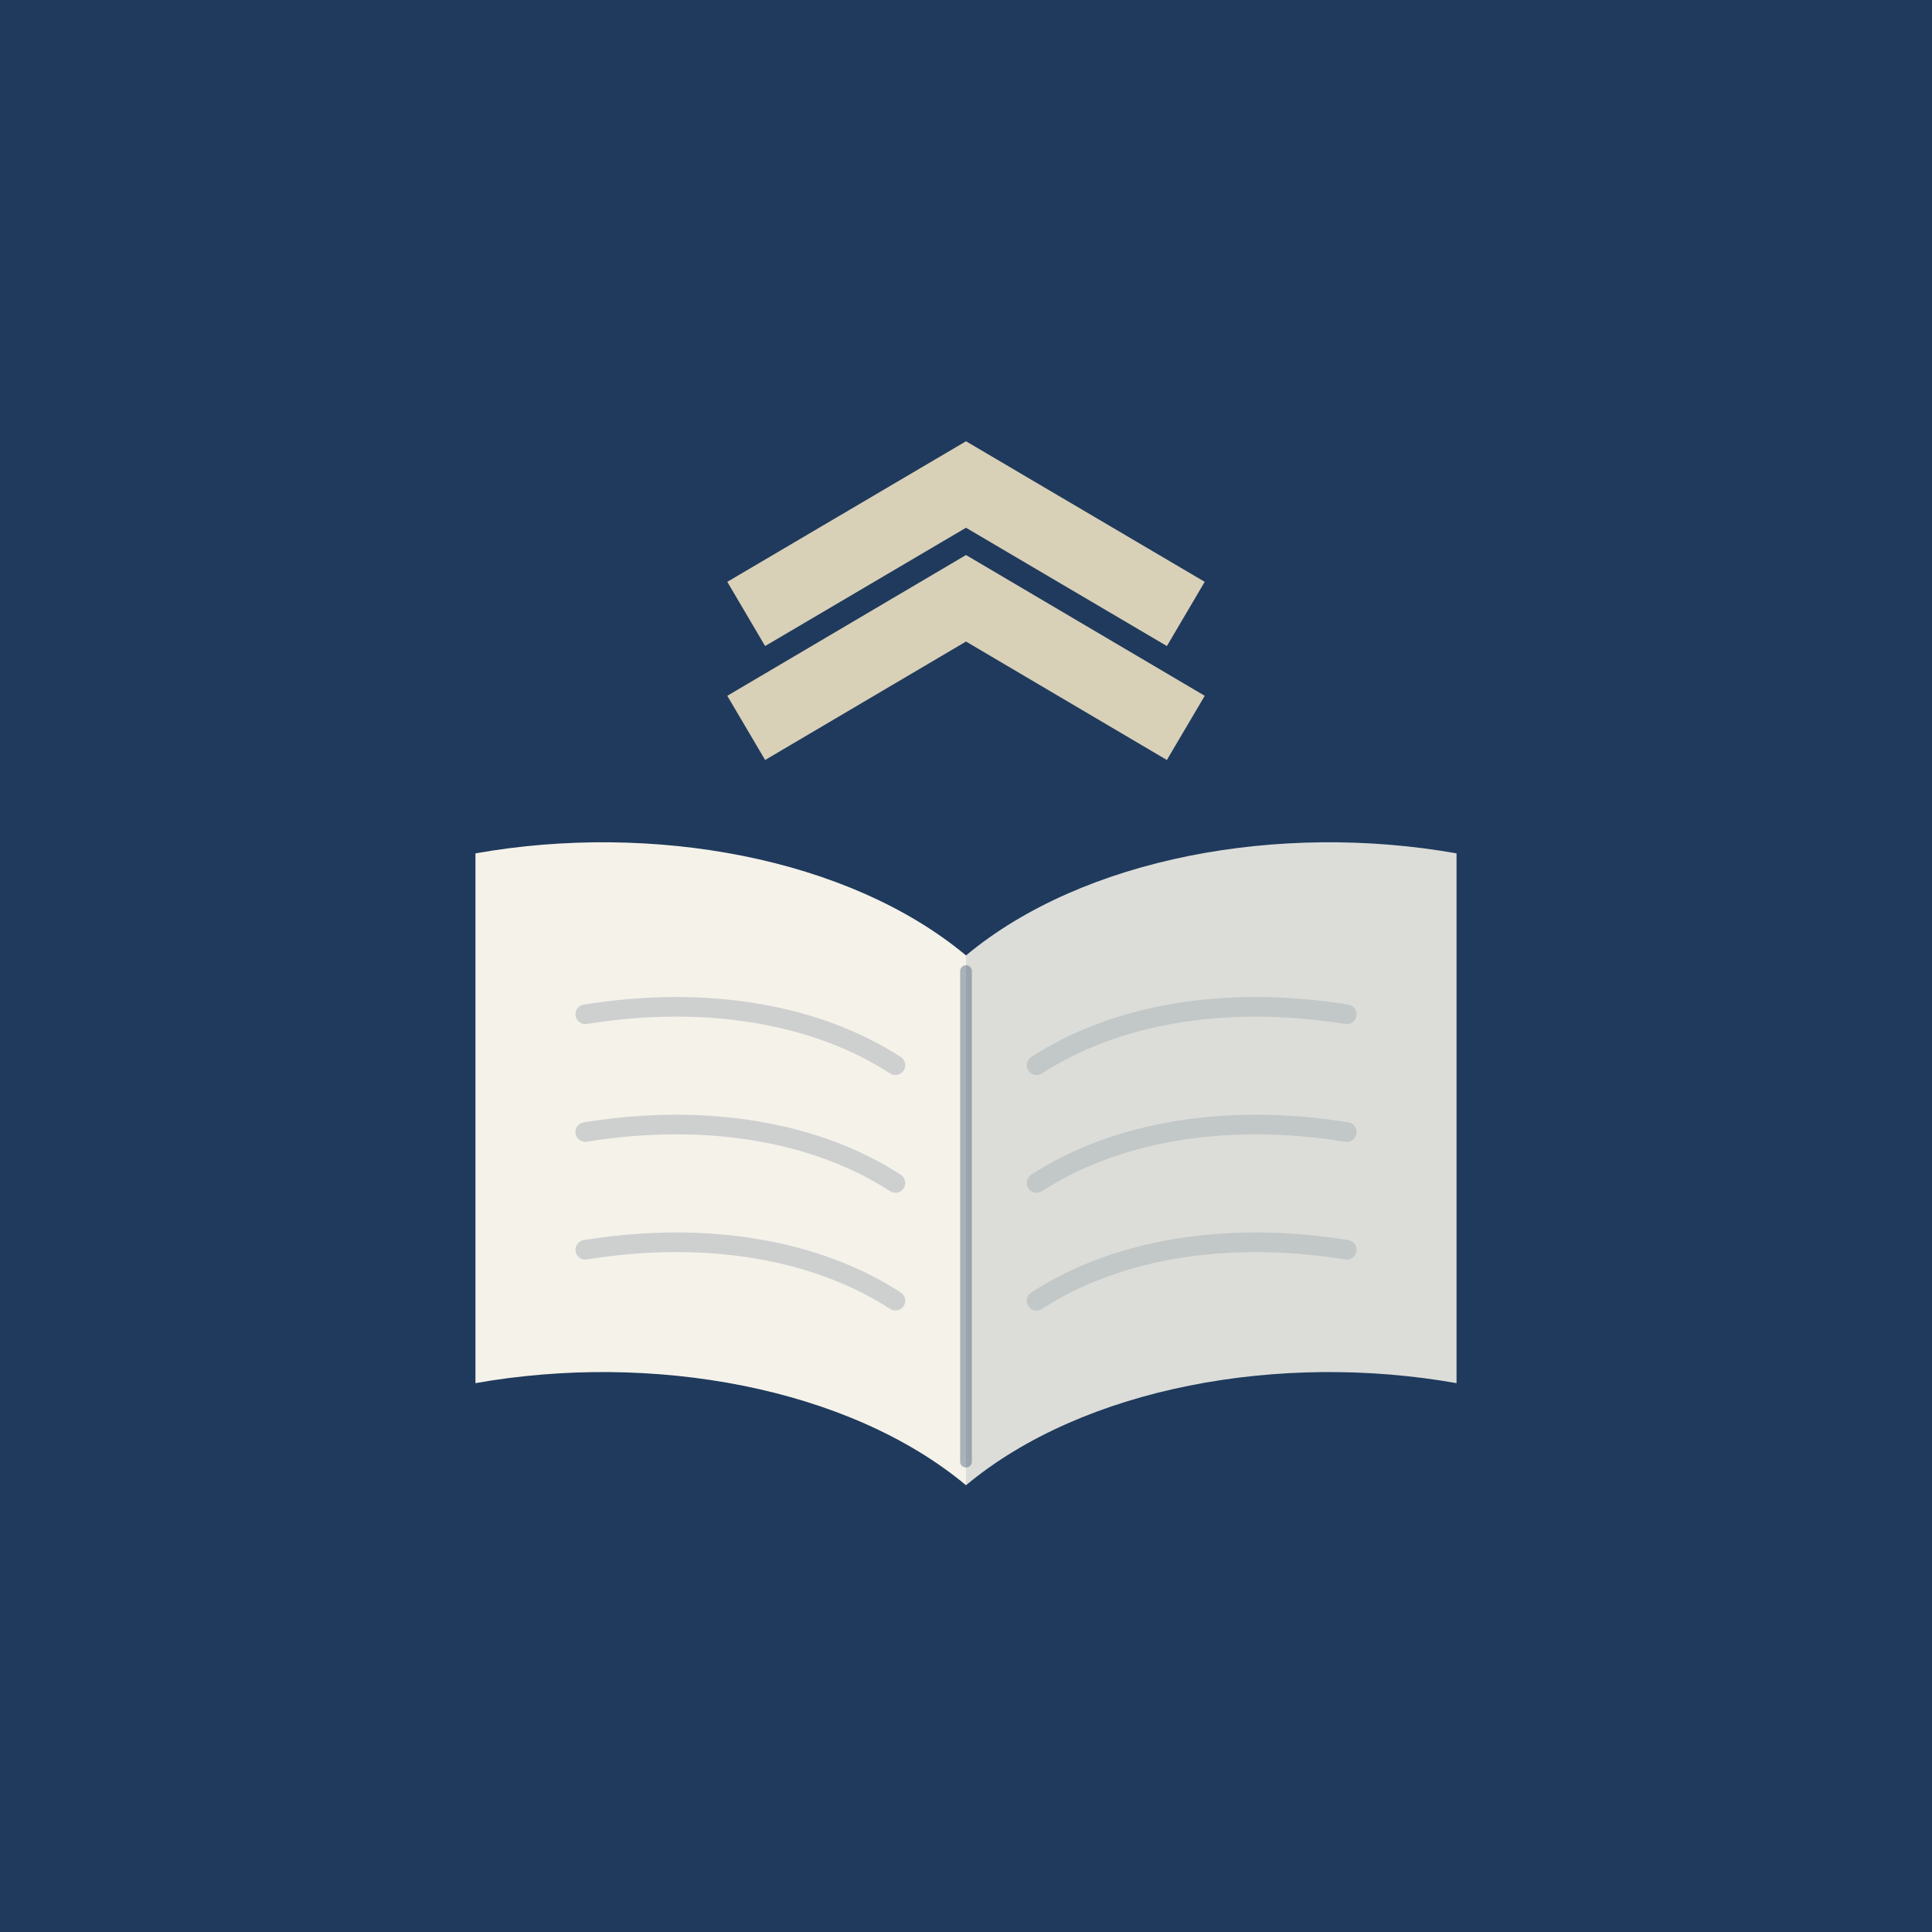
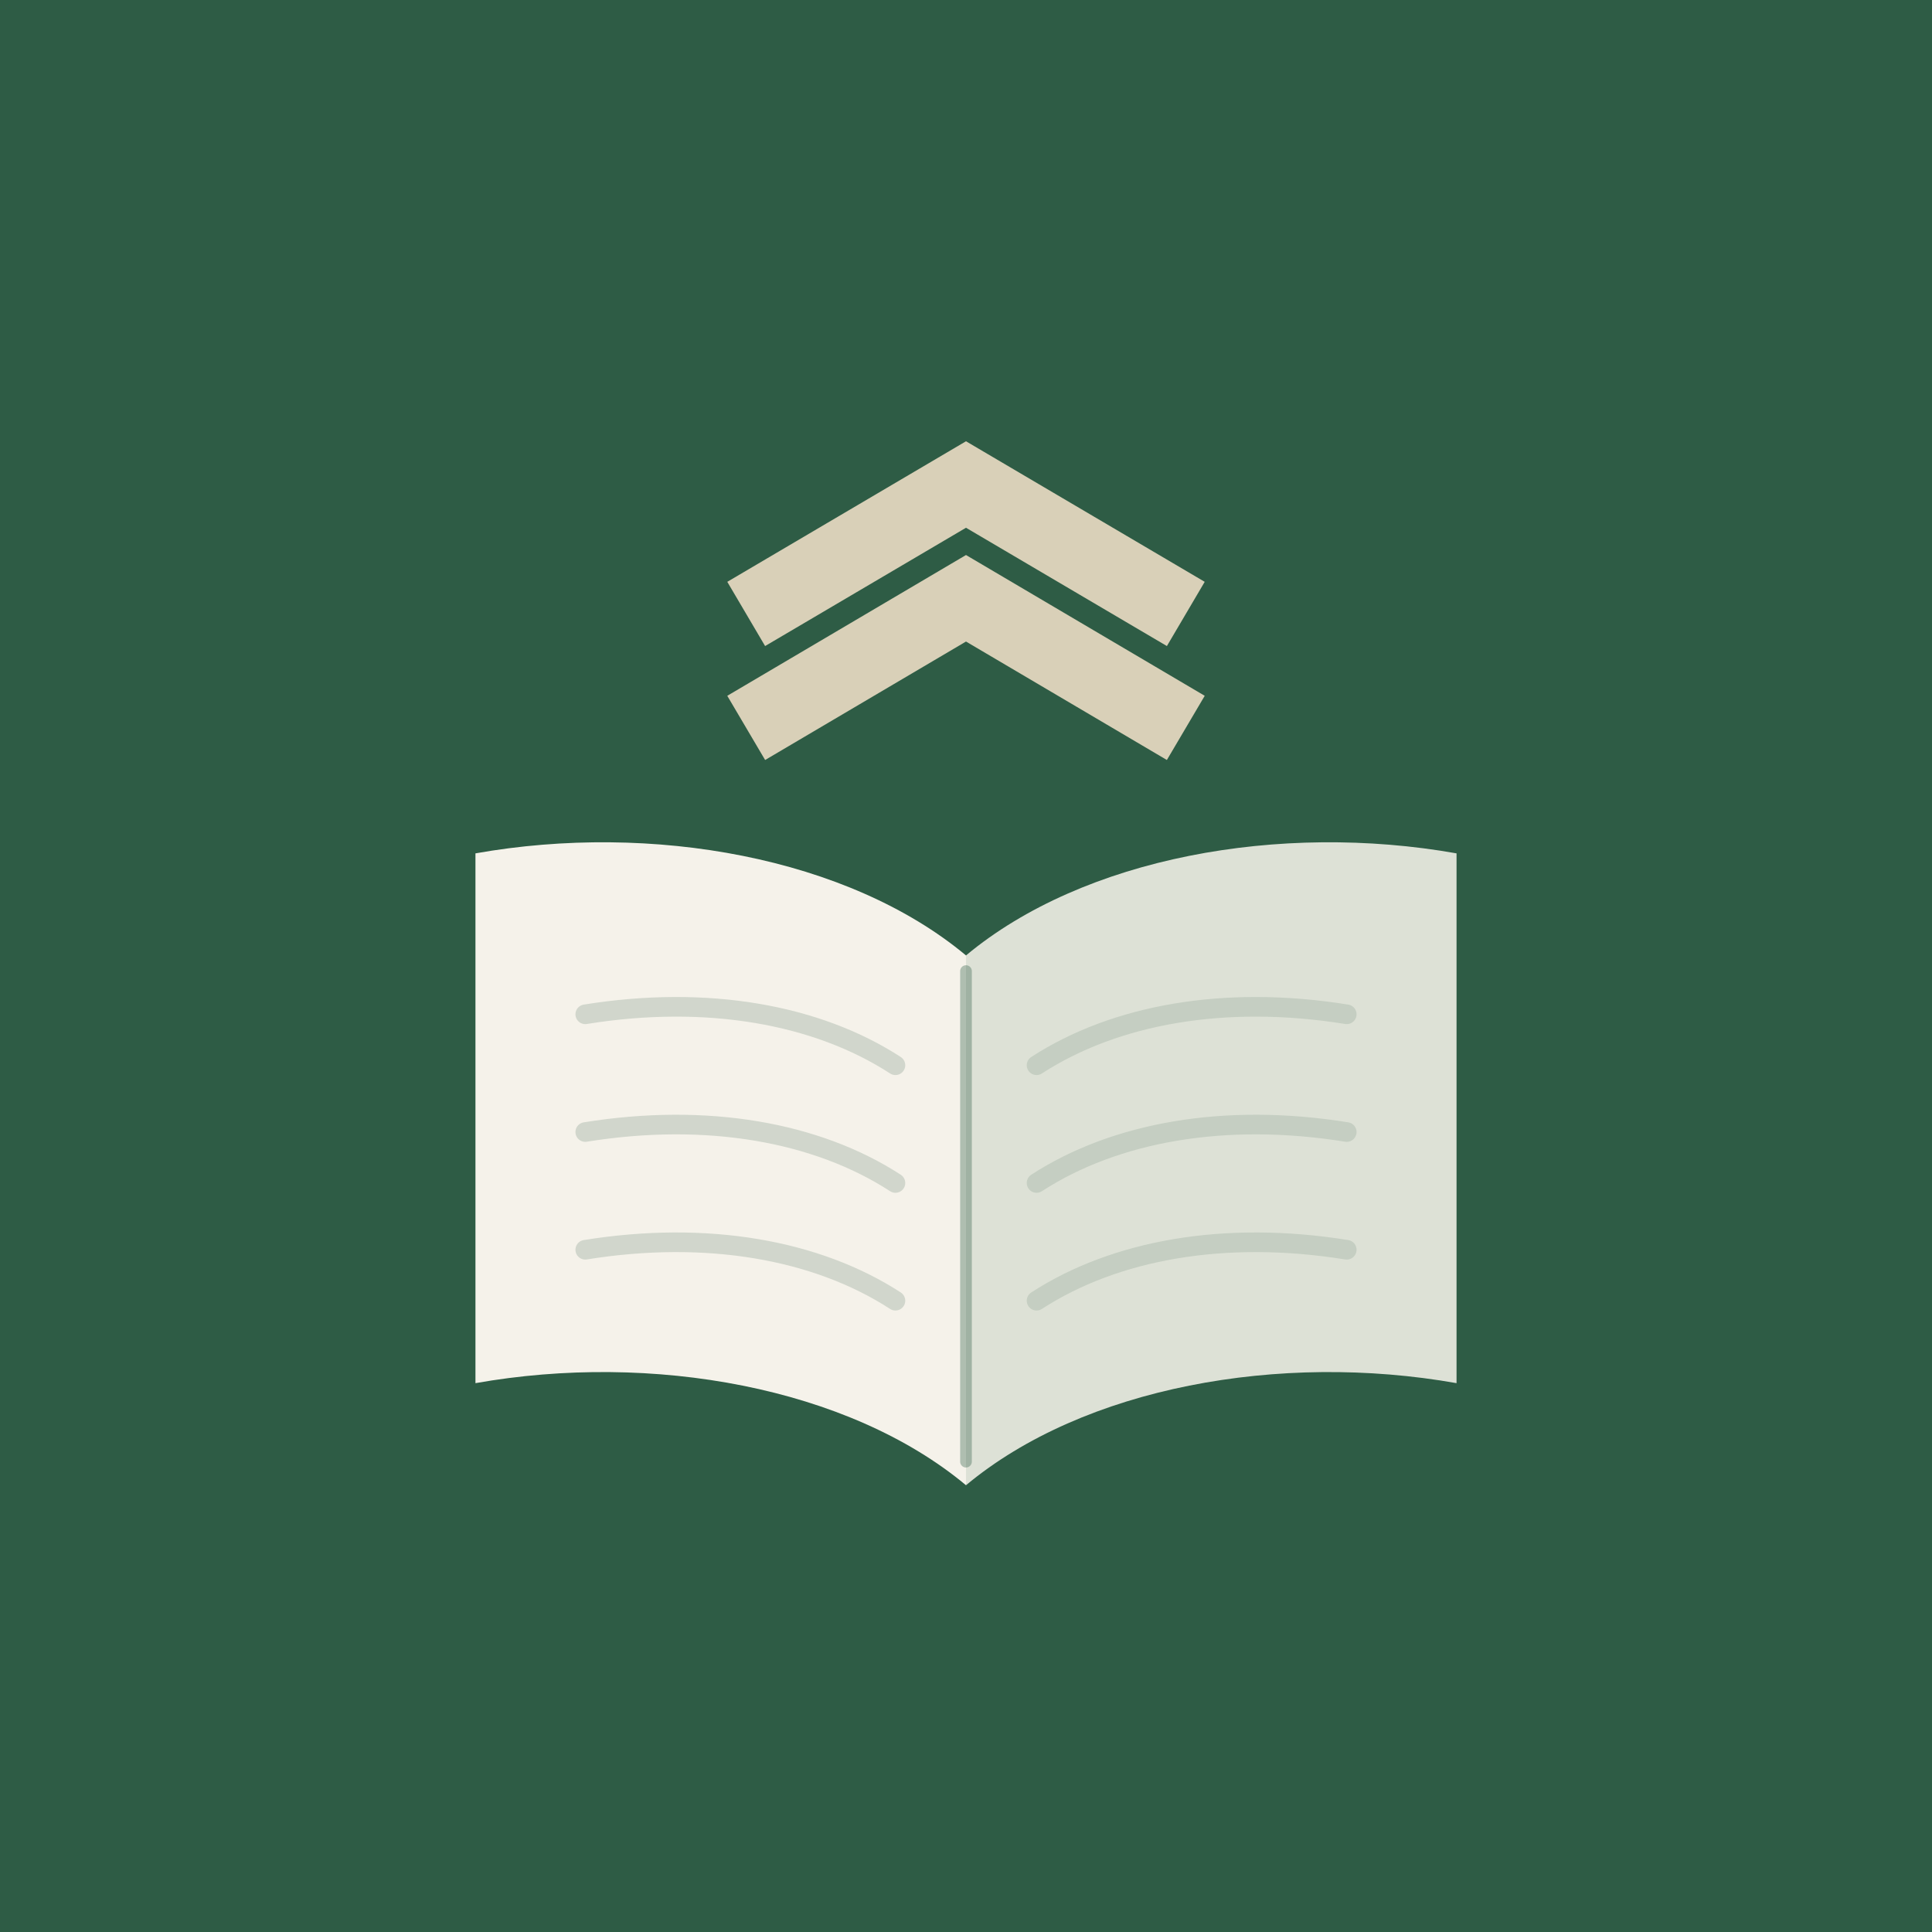
<svg xmlns="http://www.w3.org/2000/svg" viewBox="0 0 1024 1024" width="1024" height="1024">
  <defs>
    <linearGradient id="bg" x1="0" y1="0" x2="1" y2="1">
-       <stop offset="0" stop-color="#1f3a5c" />
-       <stop offset="1" stop-color="#1f3a5c" />
+       <stop offset="0" stop-color="#2e5c45" />
+       <stop offset="1" stop-color="#2e5c45" />
    </linearGradient>
    <radialGradient id="glow" cx=".3" cy=".2" r=".9">
      <stop offset="0" stop-color="#ffffff" stop-opacity=".10" />
      <stop offset=".6" stop-color="#ffffff" stop-opacity="0" />
    </radialGradient>
    <linearGradient id="brass" x1="0" y1="0" x2="1" y2="1">
      <stop offset="0" stop-color="#d9d0b8" />
      <stop offset="1" stop-color="#d9d0b8" />
    </linearGradient>
  </defs>
  <rect width="1024" height="1024" fill="url(#bg)" />
  <path d="M512.0 506.4 C449.6 454.4 345.6 435.7 252.0 452.3 L252.0 733.1 C345.6 716.5 449.6 735.2 512.0 787.2 Z" fill="#f5f2ea" />
  <path d="M512.0 506.4 C574.4 454.4 678.4 435.7 772.0 452.3 L772.0 733.1 C678.4 716.5 574.4 735.2 512.0 787.2 Z" fill="#f5f2ea" opacity=".88" />
-   <path d="M512.0 514.7 L512.0 774.7" stroke="#1f3a5c" stroke-opacity=".35" stroke-width="6.2" stroke-linecap="round" />
-   <path d="M310.2 537.6 C374.7 527.2 433.0 537.6 474.6 564.6 M310.2 600.0 C374.7 589.6 433.0 600.0 474.6 627.0 M310.2 662.4 C374.7 652.0 433.0 662.4 474.6 689.4" stroke="#1f3a5c" stroke-opacity=".18" stroke-width="10.4" fill="none" stroke-linecap="round" />
-   <path d="M549.4 564.6 C591.0 537.6 649.3 527.2 713.8 537.6 M549.4 627.0 C591.0 600.0 649.3 589.6 713.8 600.0 M549.4 689.4 C591.0 662.4 649.3 652.0 713.8 662.4" stroke="#1f3a5c" stroke-opacity=".14" stroke-width="10.4" fill="none" stroke-linecap="round" />
+   <path d="M512.0 514.7 L512.0 774.7" stroke="#2e5c45" stroke-opacity=".35" stroke-width="6.2" stroke-linecap="round" />
+   <path d="M310.2 537.6 C374.7 527.2 433.0 537.6 474.6 564.6 M310.2 600.0 C374.7 589.6 433.0 600.0 474.6 627.0 M310.2 662.4 C374.7 652.0 433.0 662.4 474.6 689.4" stroke="#2e5c45" stroke-opacity=".18" stroke-width="10.4" fill="none" stroke-linecap="round" />
+   <path d="M549.4 564.6 C591.0 537.6 649.3 527.2 713.8 537.6 M549.4 627.0 C591.0 600.0 649.3 589.6 713.8 600.0 M549.4 689.4 C591.0 662.4 649.3 652.0 713.8 662.4" stroke="#2e5c45" stroke-opacity=".14" stroke-width="10.4" fill="none" stroke-linecap="round" />
  <path d="M395.5 325.4 L512.0 256.8 L628.5 325.4" stroke="url(#brass)" stroke-width="39.5" fill="none" stroke-linecap="butt" stroke-linejoin="miter" stroke-miterlimit="10" />
  <path d="M395.5 385.8 L512.0 317.1 L628.5 385.8" stroke="url(#brass)" stroke-width="39.5" fill="none" stroke-linecap="butt" stroke-linejoin="miter" stroke-miterlimit="10" />
</svg>
